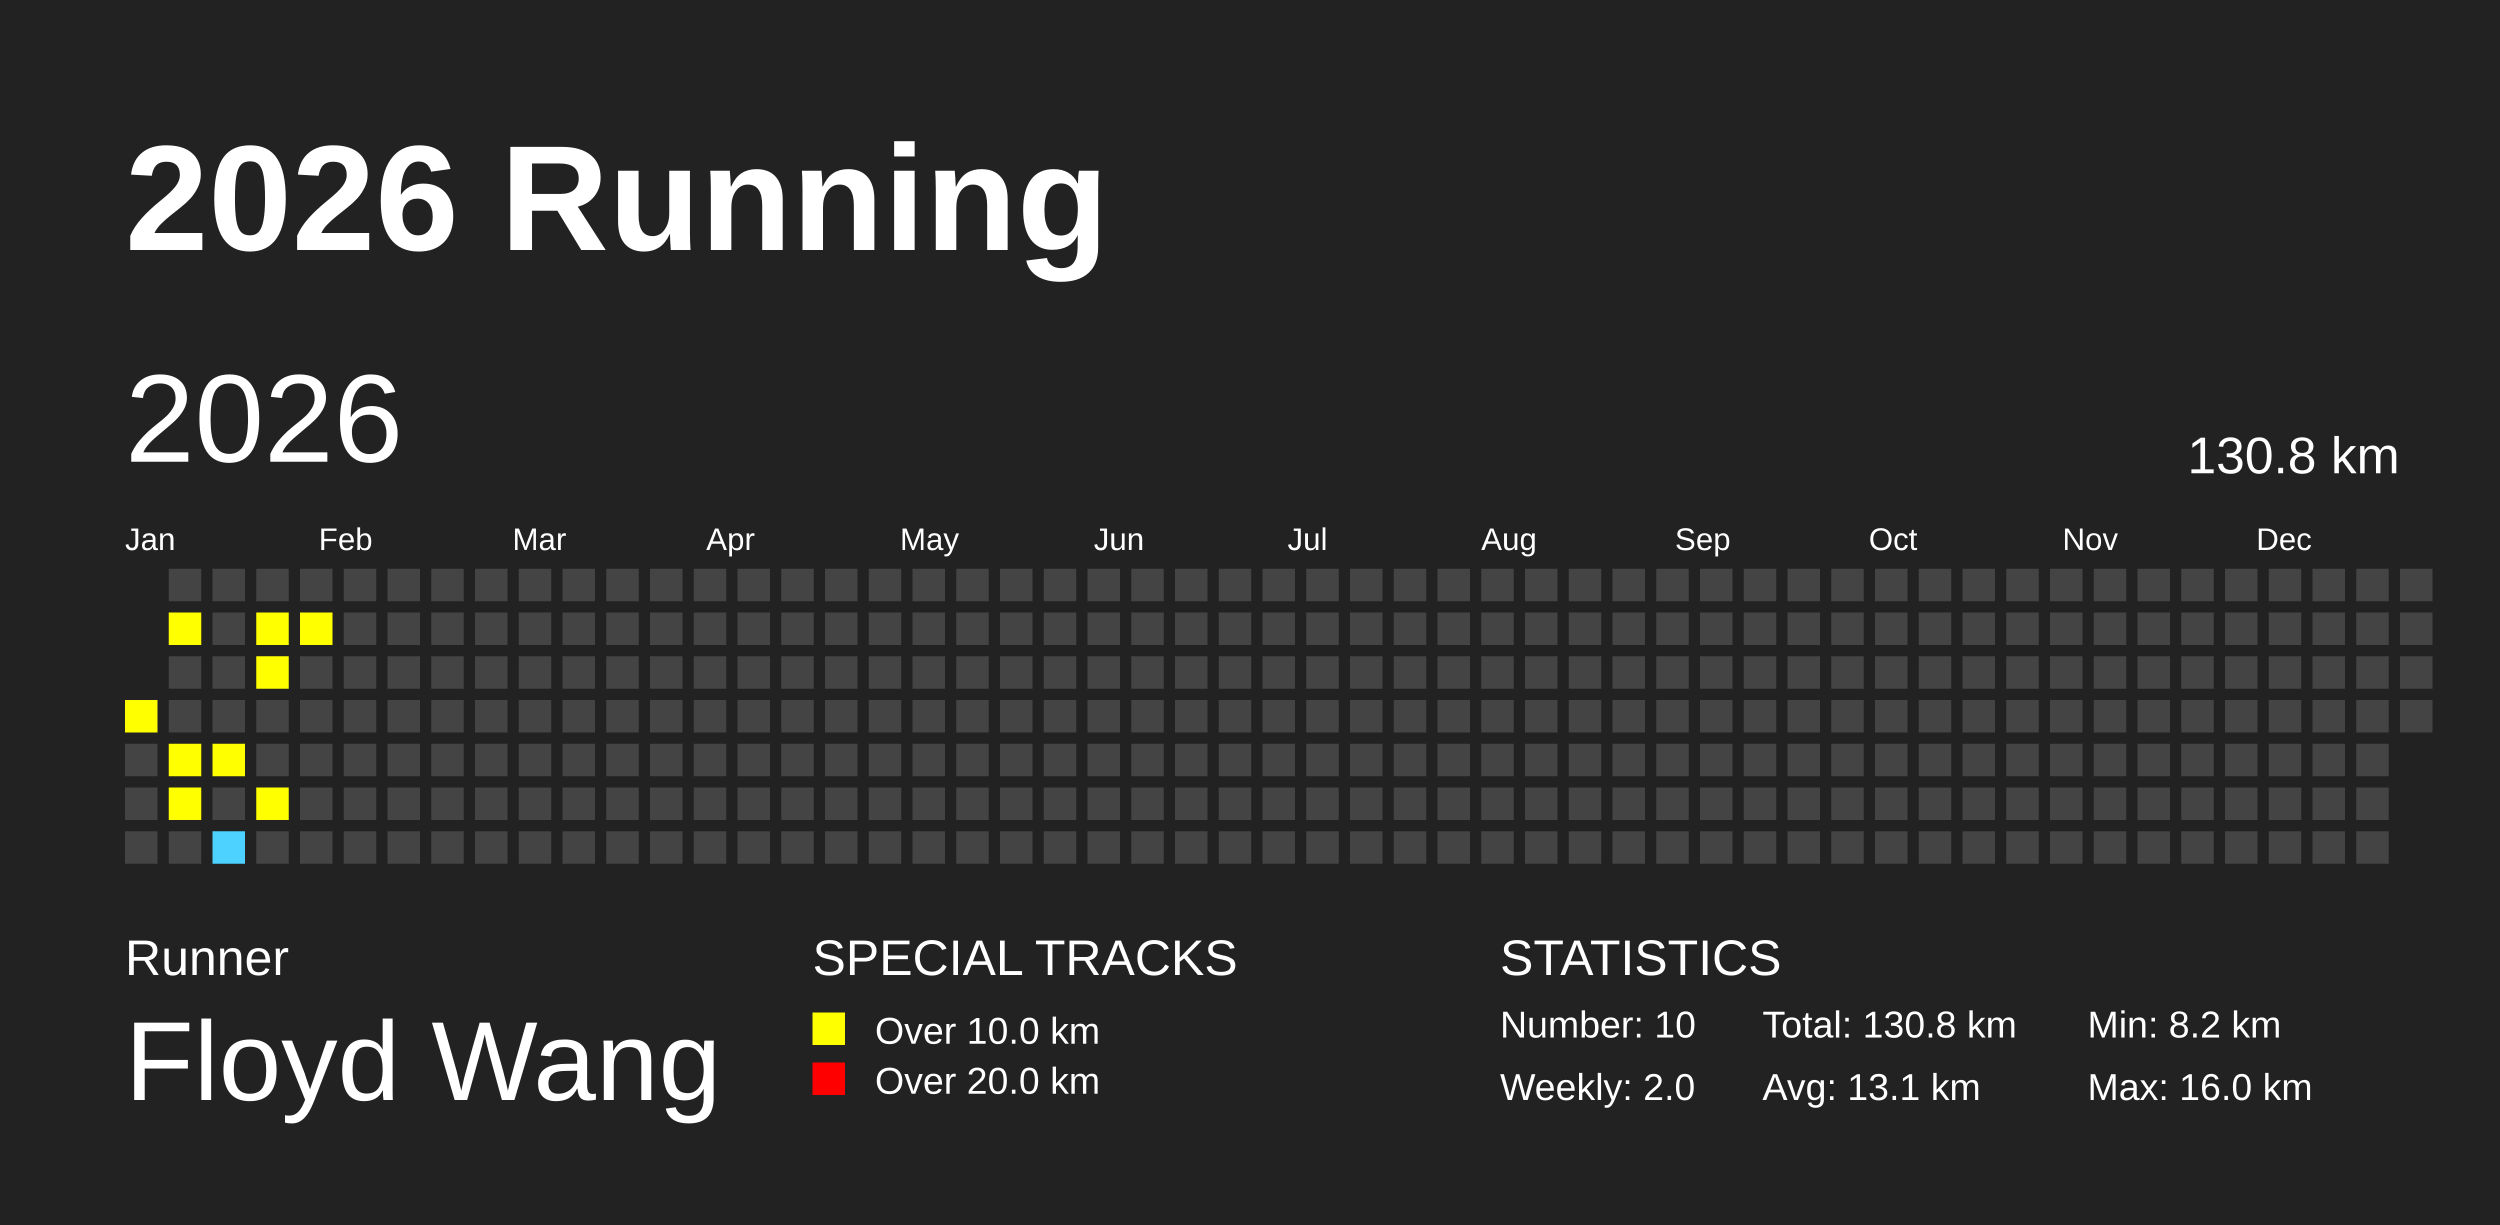
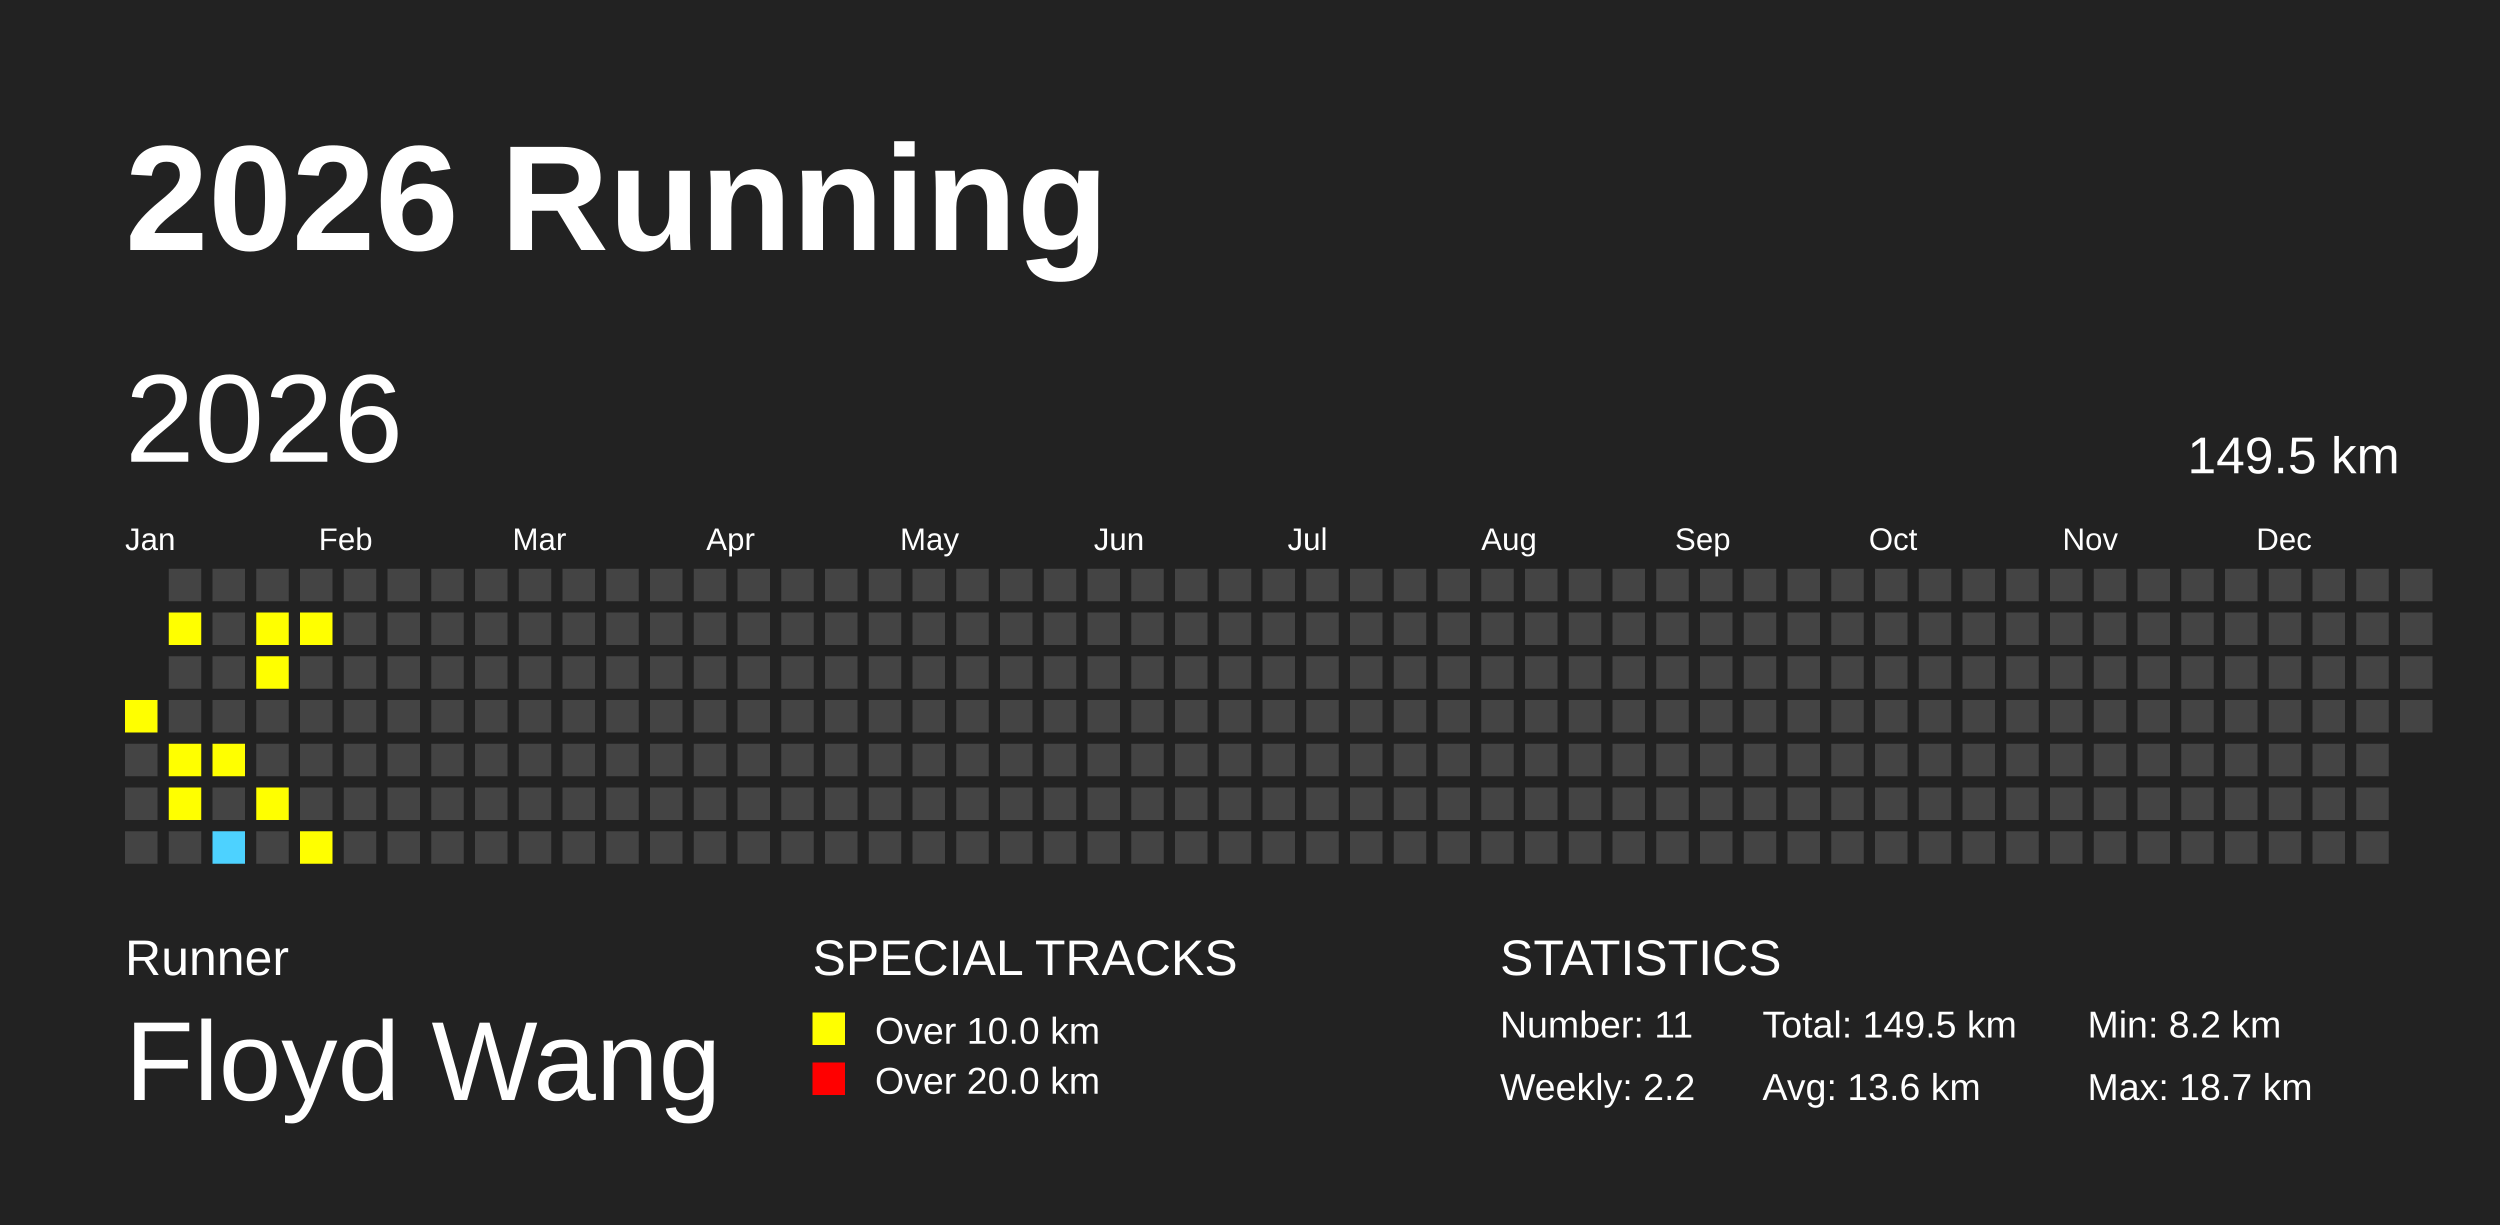
<svg xmlns="http://www.w3.org/2000/svg" baseProfile="full" height="98mm" version="1.1" viewBox="0,0,200,98" width="200mm">
  <defs />
  <rect fill="#222222" height="98" width="200" x="0" y="0" />
  <text fill="#FFFFFF" style="font-size:12px; font-family:Arial; font-weight:bold;" x="10" y="20">2026 Running</text>
  <text fill="#FFFFFF" style="font-size:4px; font-family:Arial" x="10" y="78">Runner</text>
  <text fill="#FFFFFF" style="font-size:9px; font-family:Arial" x="10" y="88">Floyd Wang</text>
  <text fill="#FFFFFF" style="font-size:4px; font-family:Arial" x="65" y="78">SPECIAL TRACKS</text>
  <rect fill="yellow" height="2.6" width="2.6" x="65" y="81" />
  <text fill="#FFFFFF" style="font-size:3px; font-family:Arial" x="70" y="83.5">Over 10.0 km</text>
  <rect fill="red" height="2.6" width="2.6" x="65" y="85" />
  <text fill="#FFFFFF" style="font-size:3px; font-family:Arial" x="70" y="87.5">Over 20.0 km</text>
  <text fill="#FFFFFF" style="font-size:4px; font-family:Arial" x="120" y="78">STATISTICS</text>
-   <text fill="#FFFFFF" style="font-size:3px; font-family:Arial" x="120" y="83">Number: 10</text>
-   <text fill="#FFFFFF" style="font-size:3px; font-family:Arial" x="120" y="88">Weekly: 2.0</text>
-   <text fill="#FFFFFF" style="font-size:3px; font-family:Arial" x="141" y="83">Total: 130.8 km</text>
-   <text fill="#FFFFFF" style="font-size:3px; font-family:Arial" x="141" y="88">Avg: 13.1 km</text>
+   <text fill="#FFFFFF" style="font-size:3px; font-family:Arial" x="120" y="83">Number: 11</text>
+   <text fill="#FFFFFF" style="font-size:3px; font-family:Arial" x="120" y="88">Weekly: 2.2</text>
+   <text fill="#FFFFFF" style="font-size:3px; font-family:Arial" x="141" y="83">Total: 149.5 km</text>
+   <text fill="#FFFFFF" style="font-size:3px; font-family:Arial" x="141" y="88">Avg: 13.6 km</text>
  <text fill="#FFFFFF" style="font-size:3px; font-family:Arial" x="167" y="83">Min: 8.2 km</text>
-   <text fill="#FFFFFF" style="font-size:3px; font-family:Arial" x="167" y="88">Max: 16.0 km</text>
+   <text fill="#FFFFFF" style="font-size:3px; font-family:Arial" x="167" y="88">Max: 18.7 km</text>
  <text dominant-baseline="hanging" fill="#FFFFFF" style="font-size:10.0px; font-family:Arial;" x="10" y="30">2026</text>
-   <text dominant-baseline="hanging" fill="#FFFFFF" style="font-size:4.125px; font-family:Arial;" x="175" y="35">130.8 km</text>
+   <text dominant-baseline="hanging" fill="#FFFFFF" style="font-size:4.125px; font-family:Arial;" x="175" y="35">149.5 km</text>
  <text fill="#FFFFFF" style="font-size:2.5px; font-family:Arial" x="10.0" y="44">Jan</text>
  <text fill="#FFFFFF" style="font-size:2.5px; font-family:Arial" x="25.5" y="44">Feb</text>
  <text fill="#FFFFFF" style="font-size:2.5px; font-family:Arial" x="41.0" y="44">Mar</text>
  <text fill="#FFFFFF" style="font-size:2.5px; font-family:Arial" x="56.5" y="44">Apr</text>
  <text fill="#FFFFFF" style="font-size:2.5px; font-family:Arial" x="72.0" y="44">May</text>
  <text fill="#FFFFFF" style="font-size:2.5px; font-family:Arial" x="87.5" y="44">Jun</text>
  <text fill="#FFFFFF" style="font-size:2.5px; font-family:Arial" x="103.0" y="44">Jul</text>
  <text fill="#FFFFFF" style="font-size:2.5px; font-family:Arial" x="118.5" y="44">Aug</text>
  <text fill="#FFFFFF" style="font-size:2.5px; font-family:Arial" x="134.0" y="44">Sep</text>
  <text fill="#FFFFFF" style="font-size:2.5px; font-family:Arial" x="149.5" y="44">Oct</text>
  <text fill="#FFFFFF" style="font-size:2.5px; font-family:Arial" x="165.0" y="44">Nov</text>
  <text fill="#FFFFFF" style="font-size:2.5px; font-family:Arial" x="180.5" y="44">Dec</text>
  <rect fill="yellow" height="2.6" width="2.6" x="10.0" y="56.0" />
  <rect fill="#444444" height="2.6" width="2.6" x="10.0" y="59.5" />
  <rect fill="#444444" height="2.6" width="2.6" x="10.0" y="63.0" />
  <rect fill="#444444" height="2.6" width="2.6" x="10.0" y="66.5" />
  <rect fill="#444444" height="2.6" width="2.6" x="13.5" y="45.5" />
  <rect fill="yellow" height="2.6" width="2.6" x="13.5" y="49.0" />
  <rect fill="#444444" height="2.6" width="2.6" x="13.5" y="52.5" />
  <rect fill="#444444" height="2.6" width="2.6" x="13.5" y="56.0" />
  <rect fill="yellow" height="2.6" width="2.6" x="13.5" y="59.5" />
  <rect fill="yellow" height="2.6" width="2.6" x="13.5" y="63.0" />
  <rect fill="#444444" height="2.6" width="2.6" x="13.5" y="66.5" />
  <rect fill="#444444" height="2.6" width="2.6" x="17.0" y="45.5" />
  <rect fill="#444444" height="2.6" width="2.6" x="17.0" y="49.0" />
  <rect fill="#444444" height="2.6" width="2.6" x="17.0" y="52.5" />
  <rect fill="#444444" height="2.6" width="2.6" x="17.0" y="56.0" />
  <rect fill="yellow" height="2.6" width="2.6" x="17.0" y="59.5" />
  <rect fill="#444444" height="2.6" width="2.6" x="17.0" y="63.0" />
  <rect fill="#4DD2FF" height="2.6" width="2.6" x="17.0" y="66.5" />
  <rect fill="#444444" height="2.6" width="2.6" x="20.5" y="45.5" />
  <rect fill="yellow" height="2.6" width="2.6" x="20.5" y="49.0" />
  <rect fill="yellow" height="2.6" width="2.6" x="20.5" y="52.5" />
  <rect fill="#444444" height="2.6" width="2.6" x="20.5" y="56.0" />
  <rect fill="#444444" height="2.6" width="2.6" x="20.5" y="59.5" />
  <rect fill="yellow" height="2.6" width="2.6" x="20.5" y="63.0" />
  <rect fill="#444444" height="2.6" width="2.6" x="20.5" y="66.5" />
  <rect fill="#444444" height="2.6" width="2.6" x="24.0" y="45.5" />
  <rect fill="yellow" height="2.6" width="2.6" x="24.0" y="49.0" />
  <rect fill="#444444" height="2.6" width="2.6" x="24.0" y="52.5" />
  <rect fill="#444444" height="2.6" width="2.6" x="24.0" y="56.0" />
  <rect fill="#444444" height="2.6" width="2.6" x="24.0" y="59.5" />
  <rect fill="#444444" height="2.6" width="2.6" x="24.0" y="63.0" />
-   <rect fill="#444444" height="2.6" width="2.6" x="24.0" y="66.5" />
+   <rect fill="yellow" height="2.6" width="2.6" x="24.0" y="66.5" />
  <rect fill="#444444" height="2.6" width="2.6" x="27.5" y="45.5" />
  <rect fill="#444444" height="2.6" width="2.6" x="27.5" y="49.0" />
  <rect fill="#444444" height="2.6" width="2.6" x="27.5" y="52.5" />
  <rect fill="#444444" height="2.6" width="2.6" x="27.5" y="56.0" />
  <rect fill="#444444" height="2.6" width="2.6" x="27.5" y="59.5" />
  <rect fill="#444444" height="2.6" width="2.6" x="27.5" y="63.0" />
  <rect fill="#444444" height="2.6" width="2.6" x="27.5" y="66.5" />
  <rect fill="#444444" height="2.6" width="2.6" x="31.0" y="45.5" />
  <rect fill="#444444" height="2.6" width="2.6" x="31.0" y="49.0" />
  <rect fill="#444444" height="2.6" width="2.6" x="31.0" y="52.5" />
  <rect fill="#444444" height="2.6" width="2.6" x="31.0" y="56.0" />
  <rect fill="#444444" height="2.6" width="2.6" x="31.0" y="59.5" />
  <rect fill="#444444" height="2.6" width="2.6" x="31.0" y="63.0" />
  <rect fill="#444444" height="2.6" width="2.6" x="31.0" y="66.5" />
  <rect fill="#444444" height="2.6" width="2.6" x="34.5" y="45.5" />
  <rect fill="#444444" height="2.6" width="2.6" x="34.5" y="49.0" />
  <rect fill="#444444" height="2.6" width="2.6" x="34.5" y="52.5" />
  <rect fill="#444444" height="2.6" width="2.6" x="34.5" y="56.0" />
  <rect fill="#444444" height="2.6" width="2.6" x="34.5" y="59.5" />
  <rect fill="#444444" height="2.6" width="2.6" x="34.5" y="63.0" />
  <rect fill="#444444" height="2.6" width="2.6" x="34.5" y="66.5" />
  <rect fill="#444444" height="2.6" width="2.6" x="38.0" y="45.5" />
  <rect fill="#444444" height="2.6" width="2.6" x="38.0" y="49.0" />
  <rect fill="#444444" height="2.6" width="2.6" x="38.0" y="52.5" />
  <rect fill="#444444" height="2.6" width="2.6" x="38.0" y="56.0" />
  <rect fill="#444444" height="2.6" width="2.6" x="38.0" y="59.5" />
  <rect fill="#444444" height="2.6" width="2.6" x="38.0" y="63.0" />
  <rect fill="#444444" height="2.6" width="2.6" x="38.0" y="66.5" />
  <rect fill="#444444" height="2.6" width="2.6" x="41.5" y="45.5" />
  <rect fill="#444444" height="2.6" width="2.6" x="41.5" y="49.0" />
  <rect fill="#444444" height="2.6" width="2.6" x="41.5" y="52.5" />
  <rect fill="#444444" height="2.6" width="2.6" x="41.5" y="56.0" />
  <rect fill="#444444" height="2.6" width="2.6" x="41.5" y="59.5" />
  <rect fill="#444444" height="2.6" width="2.6" x="41.5" y="63.0" />
  <rect fill="#444444" height="2.6" width="2.6" x="41.5" y="66.5" />
  <rect fill="#444444" height="2.6" width="2.6" x="45.0" y="45.5" />
  <rect fill="#444444" height="2.6" width="2.6" x="45.0" y="49.0" />
  <rect fill="#444444" height="2.6" width="2.6" x="45.0" y="52.5" />
  <rect fill="#444444" height="2.6" width="2.6" x="45.0" y="56.0" />
  <rect fill="#444444" height="2.6" width="2.6" x="45.0" y="59.5" />
  <rect fill="#444444" height="2.6" width="2.6" x="45.0" y="63.0" />
  <rect fill="#444444" height="2.6" width="2.6" x="45.0" y="66.5" />
  <rect fill="#444444" height="2.6" width="2.6" x="48.5" y="45.5" />
  <rect fill="#444444" height="2.6" width="2.6" x="48.5" y="49.0" />
  <rect fill="#444444" height="2.6" width="2.6" x="48.5" y="52.5" />
  <rect fill="#444444" height="2.6" width="2.6" x="48.5" y="56.0" />
  <rect fill="#444444" height="2.6" width="2.6" x="48.5" y="59.5" />
  <rect fill="#444444" height="2.6" width="2.6" x="48.5" y="63.0" />
  <rect fill="#444444" height="2.6" width="2.6" x="48.5" y="66.5" />
  <rect fill="#444444" height="2.6" width="2.6" x="52.0" y="45.5" />
  <rect fill="#444444" height="2.6" width="2.6" x="52.0" y="49.0" />
  <rect fill="#444444" height="2.6" width="2.6" x="52.0" y="52.5" />
  <rect fill="#444444" height="2.6" width="2.6" x="52.0" y="56.0" />
  <rect fill="#444444" height="2.6" width="2.6" x="52.0" y="59.5" />
  <rect fill="#444444" height="2.6" width="2.6" x="52.0" y="63.0" />
  <rect fill="#444444" height="2.6" width="2.6" x="52.0" y="66.5" />
  <rect fill="#444444" height="2.6" width="2.6" x="55.5" y="45.5" />
  <rect fill="#444444" height="2.6" width="2.6" x="55.5" y="49.0" />
  <rect fill="#444444" height="2.6" width="2.6" x="55.5" y="52.5" />
  <rect fill="#444444" height="2.6" width="2.6" x="55.5" y="56.0" />
  <rect fill="#444444" height="2.6" width="2.6" x="55.5" y="59.5" />
  <rect fill="#444444" height="2.6" width="2.6" x="55.5" y="63.0" />
  <rect fill="#444444" height="2.6" width="2.6" x="55.5" y="66.5" />
  <rect fill="#444444" height="2.6" width="2.6" x="59.0" y="45.5" />
  <rect fill="#444444" height="2.6" width="2.6" x="59.0" y="49.0" />
  <rect fill="#444444" height="2.6" width="2.6" x="59.0" y="52.5" />
  <rect fill="#444444" height="2.6" width="2.6" x="59.0" y="56.0" />
  <rect fill="#444444" height="2.6" width="2.6" x="59.0" y="59.5" />
  <rect fill="#444444" height="2.6" width="2.6" x="59.0" y="63.0" />
  <rect fill="#444444" height="2.6" width="2.6" x="59.0" y="66.5" />
  <rect fill="#444444" height="2.6" width="2.6" x="62.5" y="45.5" />
  <rect fill="#444444" height="2.6" width="2.6" x="62.5" y="49.0" />
  <rect fill="#444444" height="2.6" width="2.6" x="62.5" y="52.5" />
  <rect fill="#444444" height="2.6" width="2.6" x="62.5" y="56.0" />
  <rect fill="#444444" height="2.6" width="2.6" x="62.5" y="59.5" />
  <rect fill="#444444" height="2.6" width="2.6" x="62.5" y="63.0" />
  <rect fill="#444444" height="2.6" width="2.6" x="62.5" y="66.5" />
  <rect fill="#444444" height="2.6" width="2.6" x="66.0" y="45.5" />
  <rect fill="#444444" height="2.6" width="2.6" x="66.0" y="49.0" />
  <rect fill="#444444" height="2.6" width="2.6" x="66.0" y="52.5" />
  <rect fill="#444444" height="2.6" width="2.6" x="66.0" y="56.0" />
  <rect fill="#444444" height="2.6" width="2.6" x="66.0" y="59.5" />
  <rect fill="#444444" height="2.6" width="2.6" x="66.0" y="63.0" />
  <rect fill="#444444" height="2.6" width="2.6" x="66.0" y="66.5" />
  <rect fill="#444444" height="2.6" width="2.6" x="69.5" y="45.5" />
  <rect fill="#444444" height="2.6" width="2.6" x="69.5" y="49.0" />
  <rect fill="#444444" height="2.6" width="2.6" x="69.5" y="52.5" />
  <rect fill="#444444" height="2.6" width="2.6" x="69.5" y="56.0" />
  <rect fill="#444444" height="2.6" width="2.6" x="69.5" y="59.5" />
  <rect fill="#444444" height="2.6" width="2.6" x="69.5" y="63.0" />
  <rect fill="#444444" height="2.6" width="2.6" x="69.5" y="66.5" />
  <rect fill="#444444" height="2.6" width="2.6" x="73.0" y="45.5" />
  <rect fill="#444444" height="2.6" width="2.6" x="73.0" y="49.0" />
  <rect fill="#444444" height="2.6" width="2.6" x="73.0" y="52.5" />
  <rect fill="#444444" height="2.6" width="2.6" x="73.0" y="56.0" />
  <rect fill="#444444" height="2.6" width="2.6" x="73.0" y="59.5" />
  <rect fill="#444444" height="2.6" width="2.6" x="73.0" y="63.0" />
  <rect fill="#444444" height="2.6" width="2.6" x="73.0" y="66.5" />
  <rect fill="#444444" height="2.6" width="2.6" x="76.5" y="45.5" />
  <rect fill="#444444" height="2.6" width="2.6" x="76.5" y="49.0" />
  <rect fill="#444444" height="2.6" width="2.6" x="76.5" y="52.5" />
  <rect fill="#444444" height="2.6" width="2.6" x="76.5" y="56.0" />
  <rect fill="#444444" height="2.6" width="2.6" x="76.5" y="59.5" />
  <rect fill="#444444" height="2.6" width="2.6" x="76.5" y="63.0" />
  <rect fill="#444444" height="2.6" width="2.6" x="76.5" y="66.5" />
  <rect fill="#444444" height="2.6" width="2.6" x="80.0" y="45.5" />
  <rect fill="#444444" height="2.6" width="2.6" x="80.0" y="49.0" />
  <rect fill="#444444" height="2.6" width="2.6" x="80.0" y="52.5" />
  <rect fill="#444444" height="2.6" width="2.6" x="80.0" y="56.0" />
  <rect fill="#444444" height="2.6" width="2.6" x="80.0" y="59.5" />
  <rect fill="#444444" height="2.6" width="2.6" x="80.0" y="63.0" />
  <rect fill="#444444" height="2.6" width="2.6" x="80.0" y="66.5" />
  <rect fill="#444444" height="2.6" width="2.6" x="83.5" y="45.5" />
  <rect fill="#444444" height="2.6" width="2.6" x="83.5" y="49.0" />
  <rect fill="#444444" height="2.6" width="2.6" x="83.5" y="52.5" />
  <rect fill="#444444" height="2.6" width="2.6" x="83.5" y="56.0" />
  <rect fill="#444444" height="2.6" width="2.6" x="83.5" y="59.5" />
  <rect fill="#444444" height="2.6" width="2.6" x="83.5" y="63.0" />
  <rect fill="#444444" height="2.6" width="2.6" x="83.5" y="66.5" />
  <rect fill="#444444" height="2.6" width="2.6" x="87.0" y="45.5" />
  <rect fill="#444444" height="2.6" width="2.6" x="87.0" y="49.0" />
  <rect fill="#444444" height="2.6" width="2.6" x="87.0" y="52.5" />
  <rect fill="#444444" height="2.6" width="2.6" x="87.0" y="56.0" />
  <rect fill="#444444" height="2.6" width="2.6" x="87.0" y="59.5" />
  <rect fill="#444444" height="2.6" width="2.6" x="87.0" y="63.0" />
  <rect fill="#444444" height="2.6" width="2.6" x="87.0" y="66.5" />
  <rect fill="#444444" height="2.6" width="2.6" x="90.5" y="45.5" />
  <rect fill="#444444" height="2.6" width="2.6" x="90.5" y="49.0" />
  <rect fill="#444444" height="2.6" width="2.6" x="90.5" y="52.5" />
  <rect fill="#444444" height="2.6" width="2.6" x="90.5" y="56.0" />
  <rect fill="#444444" height="2.6" width="2.6" x="90.5" y="59.5" />
  <rect fill="#444444" height="2.6" width="2.6" x="90.5" y="63.0" />
  <rect fill="#444444" height="2.6" width="2.6" x="90.5" y="66.5" />
  <rect fill="#444444" height="2.6" width="2.6" x="94.0" y="45.5" />
  <rect fill="#444444" height="2.6" width="2.6" x="94.0" y="49.0" />
  <rect fill="#444444" height="2.6" width="2.6" x="94.0" y="52.5" />
  <rect fill="#444444" height="2.6" width="2.6" x="94.0" y="56.0" />
  <rect fill="#444444" height="2.6" width="2.6" x="94.0" y="59.5" />
  <rect fill="#444444" height="2.6" width="2.6" x="94.0" y="63.0" />
  <rect fill="#444444" height="2.6" width="2.6" x="94.0" y="66.5" />
  <rect fill="#444444" height="2.6" width="2.6" x="97.5" y="45.5" />
  <rect fill="#444444" height="2.6" width="2.6" x="97.5" y="49.0" />
  <rect fill="#444444" height="2.6" width="2.6" x="97.5" y="52.5" />
  <rect fill="#444444" height="2.6" width="2.6" x="97.5" y="56.0" />
  <rect fill="#444444" height="2.6" width="2.6" x="97.5" y="59.5" />
  <rect fill="#444444" height="2.6" width="2.6" x="97.5" y="63.0" />
  <rect fill="#444444" height="2.6" width="2.6" x="97.5" y="66.5" />
  <rect fill="#444444" height="2.6" width="2.6" x="101.0" y="45.5" />
  <rect fill="#444444" height="2.6" width="2.6" x="101.0" y="49.0" />
  <rect fill="#444444" height="2.6" width="2.6" x="101.0" y="52.5" />
  <rect fill="#444444" height="2.6" width="2.6" x="101.0" y="56.0" />
  <rect fill="#444444" height="2.6" width="2.6" x="101.0" y="59.5" />
  <rect fill="#444444" height="2.6" width="2.6" x="101.0" y="63.0" />
  <rect fill="#444444" height="2.6" width="2.6" x="101.0" y="66.5" />
  <rect fill="#444444" height="2.6" width="2.6" x="104.5" y="45.5" />
  <rect fill="#444444" height="2.6" width="2.6" x="104.5" y="49.0" />
  <rect fill="#444444" height="2.6" width="2.6" x="104.5" y="52.5" />
  <rect fill="#444444" height="2.6" width="2.6" x="104.5" y="56.0" />
  <rect fill="#444444" height="2.6" width="2.6" x="104.5" y="59.5" />
  <rect fill="#444444" height="2.6" width="2.6" x="104.5" y="63.0" />
  <rect fill="#444444" height="2.6" width="2.6" x="104.5" y="66.5" />
  <rect fill="#444444" height="2.6" width="2.6" x="108.0" y="45.5" />
  <rect fill="#444444" height="2.6" width="2.6" x="108.0" y="49.0" />
  <rect fill="#444444" height="2.6" width="2.6" x="108.0" y="52.5" />
  <rect fill="#444444" height="2.6" width="2.6" x="108.0" y="56.0" />
  <rect fill="#444444" height="2.6" width="2.6" x="108.0" y="59.5" />
  <rect fill="#444444" height="2.6" width="2.6" x="108.0" y="63.0" />
  <rect fill="#444444" height="2.6" width="2.6" x="108.0" y="66.5" />
  <rect fill="#444444" height="2.6" width="2.6" x="111.5" y="45.5" />
  <rect fill="#444444" height="2.6" width="2.6" x="111.5" y="49.0" />
  <rect fill="#444444" height="2.6" width="2.6" x="111.5" y="52.5" />
  <rect fill="#444444" height="2.6" width="2.6" x="111.5" y="56.0" />
  <rect fill="#444444" height="2.6" width="2.6" x="111.5" y="59.5" />
  <rect fill="#444444" height="2.6" width="2.6" x="111.5" y="63.0" />
  <rect fill="#444444" height="2.6" width="2.6" x="111.5" y="66.5" />
  <rect fill="#444444" height="2.6" width="2.6" x="115.0" y="45.5" />
  <rect fill="#444444" height="2.6" width="2.6" x="115.0" y="49.0" />
  <rect fill="#444444" height="2.6" width="2.6" x="115.0" y="52.5" />
  <rect fill="#444444" height="2.6" width="2.6" x="115.0" y="56.0" />
  <rect fill="#444444" height="2.6" width="2.6" x="115.0" y="59.5" />
  <rect fill="#444444" height="2.6" width="2.6" x="115.0" y="63.0" />
  <rect fill="#444444" height="2.6" width="2.6" x="115.0" y="66.5" />
  <rect fill="#444444" height="2.6" width="2.6" x="118.5" y="45.5" />
  <rect fill="#444444" height="2.6" width="2.6" x="118.5" y="49.0" />
  <rect fill="#444444" height="2.6" width="2.6" x="118.5" y="52.5" />
  <rect fill="#444444" height="2.6" width="2.6" x="118.5" y="56.0" />
  <rect fill="#444444" height="2.6" width="2.6" x="118.5" y="59.5" />
  <rect fill="#444444" height="2.6" width="2.6" x="118.5" y="63.0" />
  <rect fill="#444444" height="2.6" width="2.6" x="118.5" y="66.5" />
  <rect fill="#444444" height="2.6" width="2.6" x="122.0" y="45.5" />
  <rect fill="#444444" height="2.6" width="2.6" x="122.0" y="49.0" />
  <rect fill="#444444" height="2.6" width="2.6" x="122.0" y="52.5" />
  <rect fill="#444444" height="2.6" width="2.6" x="122.0" y="56.0" />
  <rect fill="#444444" height="2.6" width="2.6" x="122.0" y="59.5" />
  <rect fill="#444444" height="2.6" width="2.6" x="122.0" y="63.0" />
  <rect fill="#444444" height="2.6" width="2.6" x="122.0" y="66.5" />
  <rect fill="#444444" height="2.6" width="2.6" x="125.5" y="45.5" />
  <rect fill="#444444" height="2.6" width="2.6" x="125.5" y="49.0" />
  <rect fill="#444444" height="2.6" width="2.6" x="125.5" y="52.5" />
  <rect fill="#444444" height="2.6" width="2.6" x="125.5" y="56.0" />
  <rect fill="#444444" height="2.6" width="2.6" x="125.5" y="59.5" />
  <rect fill="#444444" height="2.6" width="2.6" x="125.5" y="63.0" />
  <rect fill="#444444" height="2.6" width="2.6" x="125.5" y="66.5" />
  <rect fill="#444444" height="2.6" width="2.6" x="129.0" y="45.5" />
  <rect fill="#444444" height="2.6" width="2.6" x="129.0" y="49.0" />
  <rect fill="#444444" height="2.6" width="2.6" x="129.0" y="52.5" />
  <rect fill="#444444" height="2.6" width="2.6" x="129.0" y="56.0" />
  <rect fill="#444444" height="2.6" width="2.6" x="129.0" y="59.5" />
  <rect fill="#444444" height="2.6" width="2.6" x="129.0" y="63.0" />
  <rect fill="#444444" height="2.6" width="2.6" x="129.0" y="66.5" />
  <rect fill="#444444" height="2.6" width="2.6" x="132.5" y="45.5" />
  <rect fill="#444444" height="2.6" width="2.6" x="132.5" y="49.0" />
  <rect fill="#444444" height="2.6" width="2.6" x="132.5" y="52.5" />
  <rect fill="#444444" height="2.6" width="2.6" x="132.5" y="56.0" />
  <rect fill="#444444" height="2.6" width="2.6" x="132.5" y="59.5" />
  <rect fill="#444444" height="2.6" width="2.6" x="132.5" y="63.0" />
  <rect fill="#444444" height="2.6" width="2.6" x="132.5" y="66.5" />
  <rect fill="#444444" height="2.6" width="2.6" x="136.0" y="45.5" />
  <rect fill="#444444" height="2.6" width="2.6" x="136.0" y="49.0" />
  <rect fill="#444444" height="2.6" width="2.6" x="136.0" y="52.5" />
  <rect fill="#444444" height="2.6" width="2.6" x="136.0" y="56.0" />
  <rect fill="#444444" height="2.6" width="2.6" x="136.0" y="59.5" />
  <rect fill="#444444" height="2.6" width="2.6" x="136.0" y="63.0" />
  <rect fill="#444444" height="2.6" width="2.6" x="136.0" y="66.5" />
  <rect fill="#444444" height="2.6" width="2.6" x="139.5" y="45.5" />
  <rect fill="#444444" height="2.6" width="2.6" x="139.5" y="49.0" />
  <rect fill="#444444" height="2.6" width="2.6" x="139.5" y="52.5" />
  <rect fill="#444444" height="2.6" width="2.6" x="139.5" y="56.0" />
  <rect fill="#444444" height="2.6" width="2.6" x="139.5" y="59.5" />
  <rect fill="#444444" height="2.6" width="2.6" x="139.5" y="63.0" />
  <rect fill="#444444" height="2.6" width="2.6" x="139.5" y="66.5" />
  <rect fill="#444444" height="2.6" width="2.6" x="143.0" y="45.5" />
  <rect fill="#444444" height="2.6" width="2.6" x="143.0" y="49.0" />
  <rect fill="#444444" height="2.6" width="2.6" x="143.0" y="52.5" />
  <rect fill="#444444" height="2.6" width="2.6" x="143.0" y="56.0" />
  <rect fill="#444444" height="2.6" width="2.6" x="143.0" y="59.5" />
  <rect fill="#444444" height="2.6" width="2.6" x="143.0" y="63.0" />
  <rect fill="#444444" height="2.6" width="2.6" x="143.0" y="66.5" />
  <rect fill="#444444" height="2.6" width="2.6" x="146.5" y="45.5" />
  <rect fill="#444444" height="2.6" width="2.6" x="146.5" y="49.0" />
  <rect fill="#444444" height="2.6" width="2.6" x="146.5" y="52.5" />
  <rect fill="#444444" height="2.6" width="2.6" x="146.5" y="56.0" />
  <rect fill="#444444" height="2.6" width="2.6" x="146.5" y="59.5" />
  <rect fill="#444444" height="2.6" width="2.6" x="146.5" y="63.0" />
  <rect fill="#444444" height="2.6" width="2.6" x="146.5" y="66.5" />
  <rect fill="#444444" height="2.6" width="2.6" x="150.0" y="45.5" />
  <rect fill="#444444" height="2.6" width="2.6" x="150.0" y="49.0" />
  <rect fill="#444444" height="2.6" width="2.6" x="150.0" y="52.5" />
  <rect fill="#444444" height="2.6" width="2.6" x="150.0" y="56.0" />
  <rect fill="#444444" height="2.6" width="2.6" x="150.0" y="59.5" />
  <rect fill="#444444" height="2.6" width="2.6" x="150.0" y="63.0" />
  <rect fill="#444444" height="2.6" width="2.6" x="150.0" y="66.5" />
  <rect fill="#444444" height="2.6" width="2.6" x="153.5" y="45.5" />
  <rect fill="#444444" height="2.6" width="2.6" x="153.5" y="49.0" />
  <rect fill="#444444" height="2.6" width="2.6" x="153.5" y="52.5" />
  <rect fill="#444444" height="2.6" width="2.6" x="153.5" y="56.0" />
  <rect fill="#444444" height="2.6" width="2.6" x="153.5" y="59.5" />
  <rect fill="#444444" height="2.6" width="2.6" x="153.5" y="63.0" />
  <rect fill="#444444" height="2.6" width="2.6" x="153.5" y="66.5" />
  <rect fill="#444444" height="2.6" width="2.6" x="157.0" y="45.5" />
  <rect fill="#444444" height="2.6" width="2.6" x="157.0" y="49.0" />
  <rect fill="#444444" height="2.6" width="2.6" x="157.0" y="52.5" />
  <rect fill="#444444" height="2.6" width="2.6" x="157.0" y="56.0" />
  <rect fill="#444444" height="2.6" width="2.6" x="157.0" y="59.5" />
  <rect fill="#444444" height="2.6" width="2.6" x="157.0" y="63.0" />
  <rect fill="#444444" height="2.6" width="2.6" x="157.0" y="66.5" />
  <rect fill="#444444" height="2.6" width="2.6" x="160.5" y="45.5" />
  <rect fill="#444444" height="2.6" width="2.6" x="160.5" y="49.0" />
  <rect fill="#444444" height="2.6" width="2.6" x="160.5" y="52.5" />
  <rect fill="#444444" height="2.6" width="2.6" x="160.5" y="56.0" />
  <rect fill="#444444" height="2.6" width="2.6" x="160.5" y="59.5" />
  <rect fill="#444444" height="2.6" width="2.6" x="160.5" y="63.0" />
  <rect fill="#444444" height="2.6" width="2.6" x="160.5" y="66.5" />
  <rect fill="#444444" height="2.6" width="2.6" x="164.0" y="45.5" />
  <rect fill="#444444" height="2.6" width="2.6" x="164.0" y="49.0" />
  <rect fill="#444444" height="2.6" width="2.6" x="164.0" y="52.5" />
  <rect fill="#444444" height="2.6" width="2.6" x="164.0" y="56.0" />
  <rect fill="#444444" height="2.6" width="2.6" x="164.0" y="59.5" />
  <rect fill="#444444" height="2.6" width="2.6" x="164.0" y="63.0" />
  <rect fill="#444444" height="2.6" width="2.6" x="164.0" y="66.5" />
  <rect fill="#444444" height="2.6" width="2.6" x="167.5" y="45.5" />
  <rect fill="#444444" height="2.6" width="2.6" x="167.5" y="49.0" />
  <rect fill="#444444" height="2.6" width="2.6" x="167.5" y="52.5" />
  <rect fill="#444444" height="2.6" width="2.6" x="167.5" y="56.0" />
  <rect fill="#444444" height="2.6" width="2.6" x="167.5" y="59.5" />
  <rect fill="#444444" height="2.6" width="2.6" x="167.5" y="63.0" />
  <rect fill="#444444" height="2.6" width="2.6" x="167.5" y="66.5" />
  <rect fill="#444444" height="2.6" width="2.6" x="171.0" y="45.5" />
  <rect fill="#444444" height="2.6" width="2.6" x="171.0" y="49.0" />
  <rect fill="#444444" height="2.6" width="2.6" x="171.0" y="52.5" />
  <rect fill="#444444" height="2.6" width="2.6" x="171.0" y="56.0" />
  <rect fill="#444444" height="2.6" width="2.6" x="171.0" y="59.5" />
  <rect fill="#444444" height="2.6" width="2.6" x="171.0" y="63.0" />
  <rect fill="#444444" height="2.6" width="2.6" x="171.0" y="66.5" />
  <rect fill="#444444" height="2.6" width="2.6" x="174.5" y="45.5" />
  <rect fill="#444444" height="2.6" width="2.6" x="174.5" y="49.0" />
  <rect fill="#444444" height="2.6" width="2.6" x="174.5" y="52.5" />
  <rect fill="#444444" height="2.6" width="2.6" x="174.5" y="56.0" />
  <rect fill="#444444" height="2.6" width="2.6" x="174.5" y="59.5" />
  <rect fill="#444444" height="2.6" width="2.6" x="174.5" y="63.0" />
  <rect fill="#444444" height="2.6" width="2.6" x="174.5" y="66.5" />
  <rect fill="#444444" height="2.6" width="2.6" x="178.0" y="45.5" />
  <rect fill="#444444" height="2.6" width="2.6" x="178.0" y="49.0" />
  <rect fill="#444444" height="2.6" width="2.6" x="178.0" y="52.5" />
  <rect fill="#444444" height="2.6" width="2.6" x="178.0" y="56.0" />
  <rect fill="#444444" height="2.6" width="2.6" x="178.0" y="59.5" />
  <rect fill="#444444" height="2.6" width="2.6" x="178.0" y="63.0" />
  <rect fill="#444444" height="2.6" width="2.6" x="178.0" y="66.5" />
  <rect fill="#444444" height="2.6" width="2.6" x="181.5" y="45.5" />
  <rect fill="#444444" height="2.6" width="2.6" x="181.5" y="49.0" />
  <rect fill="#444444" height="2.6" width="2.6" x="181.5" y="52.5" />
  <rect fill="#444444" height="2.6" width="2.6" x="181.5" y="56.0" />
  <rect fill="#444444" height="2.6" width="2.6" x="181.5" y="59.5" />
  <rect fill="#444444" height="2.6" width="2.6" x="181.5" y="63.0" />
  <rect fill="#444444" height="2.6" width="2.6" x="181.5" y="66.5" />
  <rect fill="#444444" height="2.6" width="2.6" x="185.0" y="45.5" />
  <rect fill="#444444" height="2.6" width="2.6" x="185.0" y="49.0" />
  <rect fill="#444444" height="2.6" width="2.6" x="185.0" y="52.5" />
  <rect fill="#444444" height="2.6" width="2.6" x="185.0" y="56.0" />
  <rect fill="#444444" height="2.6" width="2.6" x="185.0" y="59.5" />
  <rect fill="#444444" height="2.6" width="2.6" x="185.0" y="63.0" />
  <rect fill="#444444" height="2.6" width="2.6" x="185.0" y="66.5" />
  <rect fill="#444444" height="2.6" width="2.6" x="188.5" y="45.5" />
  <rect fill="#444444" height="2.6" width="2.6" x="188.5" y="49.0" />
  <rect fill="#444444" height="2.6" width="2.6" x="188.5" y="52.5" />
  <rect fill="#444444" height="2.6" width="2.6" x="188.5" y="56.0" />
  <rect fill="#444444" height="2.6" width="2.6" x="188.5" y="59.5" />
  <rect fill="#444444" height="2.6" width="2.6" x="188.5" y="63.0" />
  <rect fill="#444444" height="2.6" width="2.6" x="188.5" y="66.5" />
  <rect fill="#444444" height="2.6" width="2.6" x="192.0" y="45.5" />
  <rect fill="#444444" height="2.6" width="2.6" x="192.0" y="49.0" />
  <rect fill="#444444" height="2.6" width="2.6" x="192.0" y="52.5" />
  <rect fill="#444444" height="2.6" width="2.6" x="192.0" y="56.0" />
</svg>
